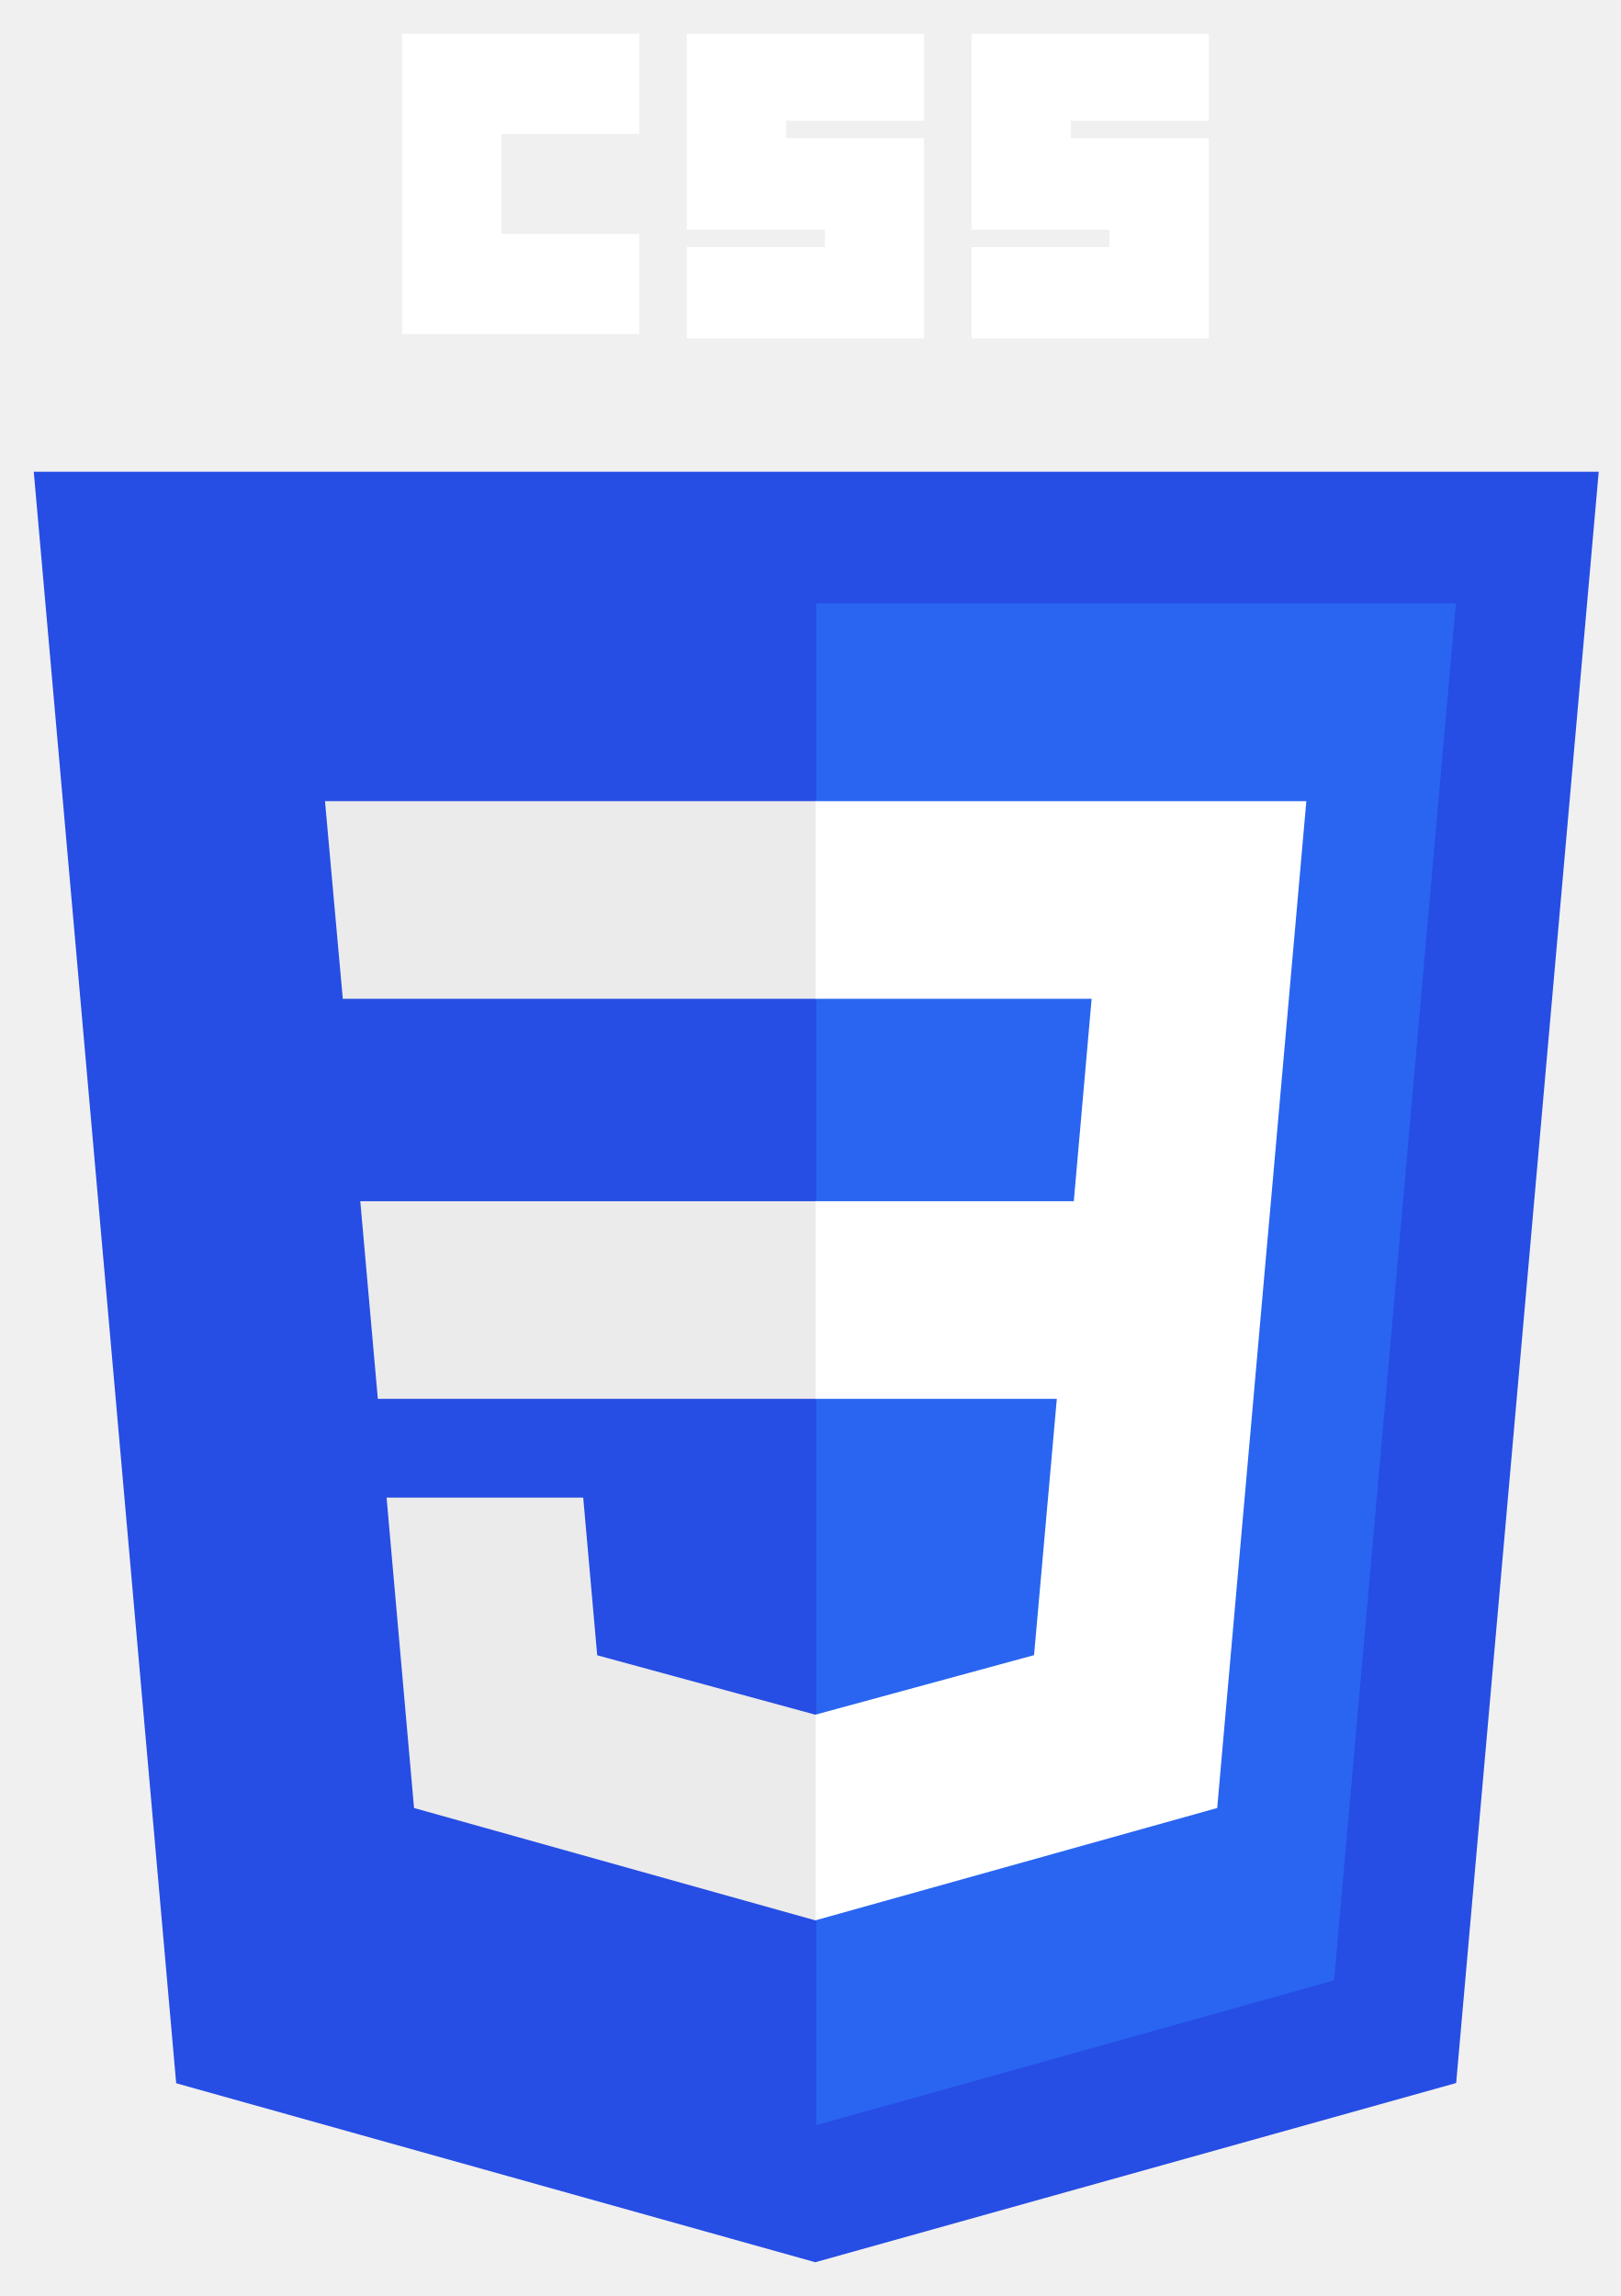
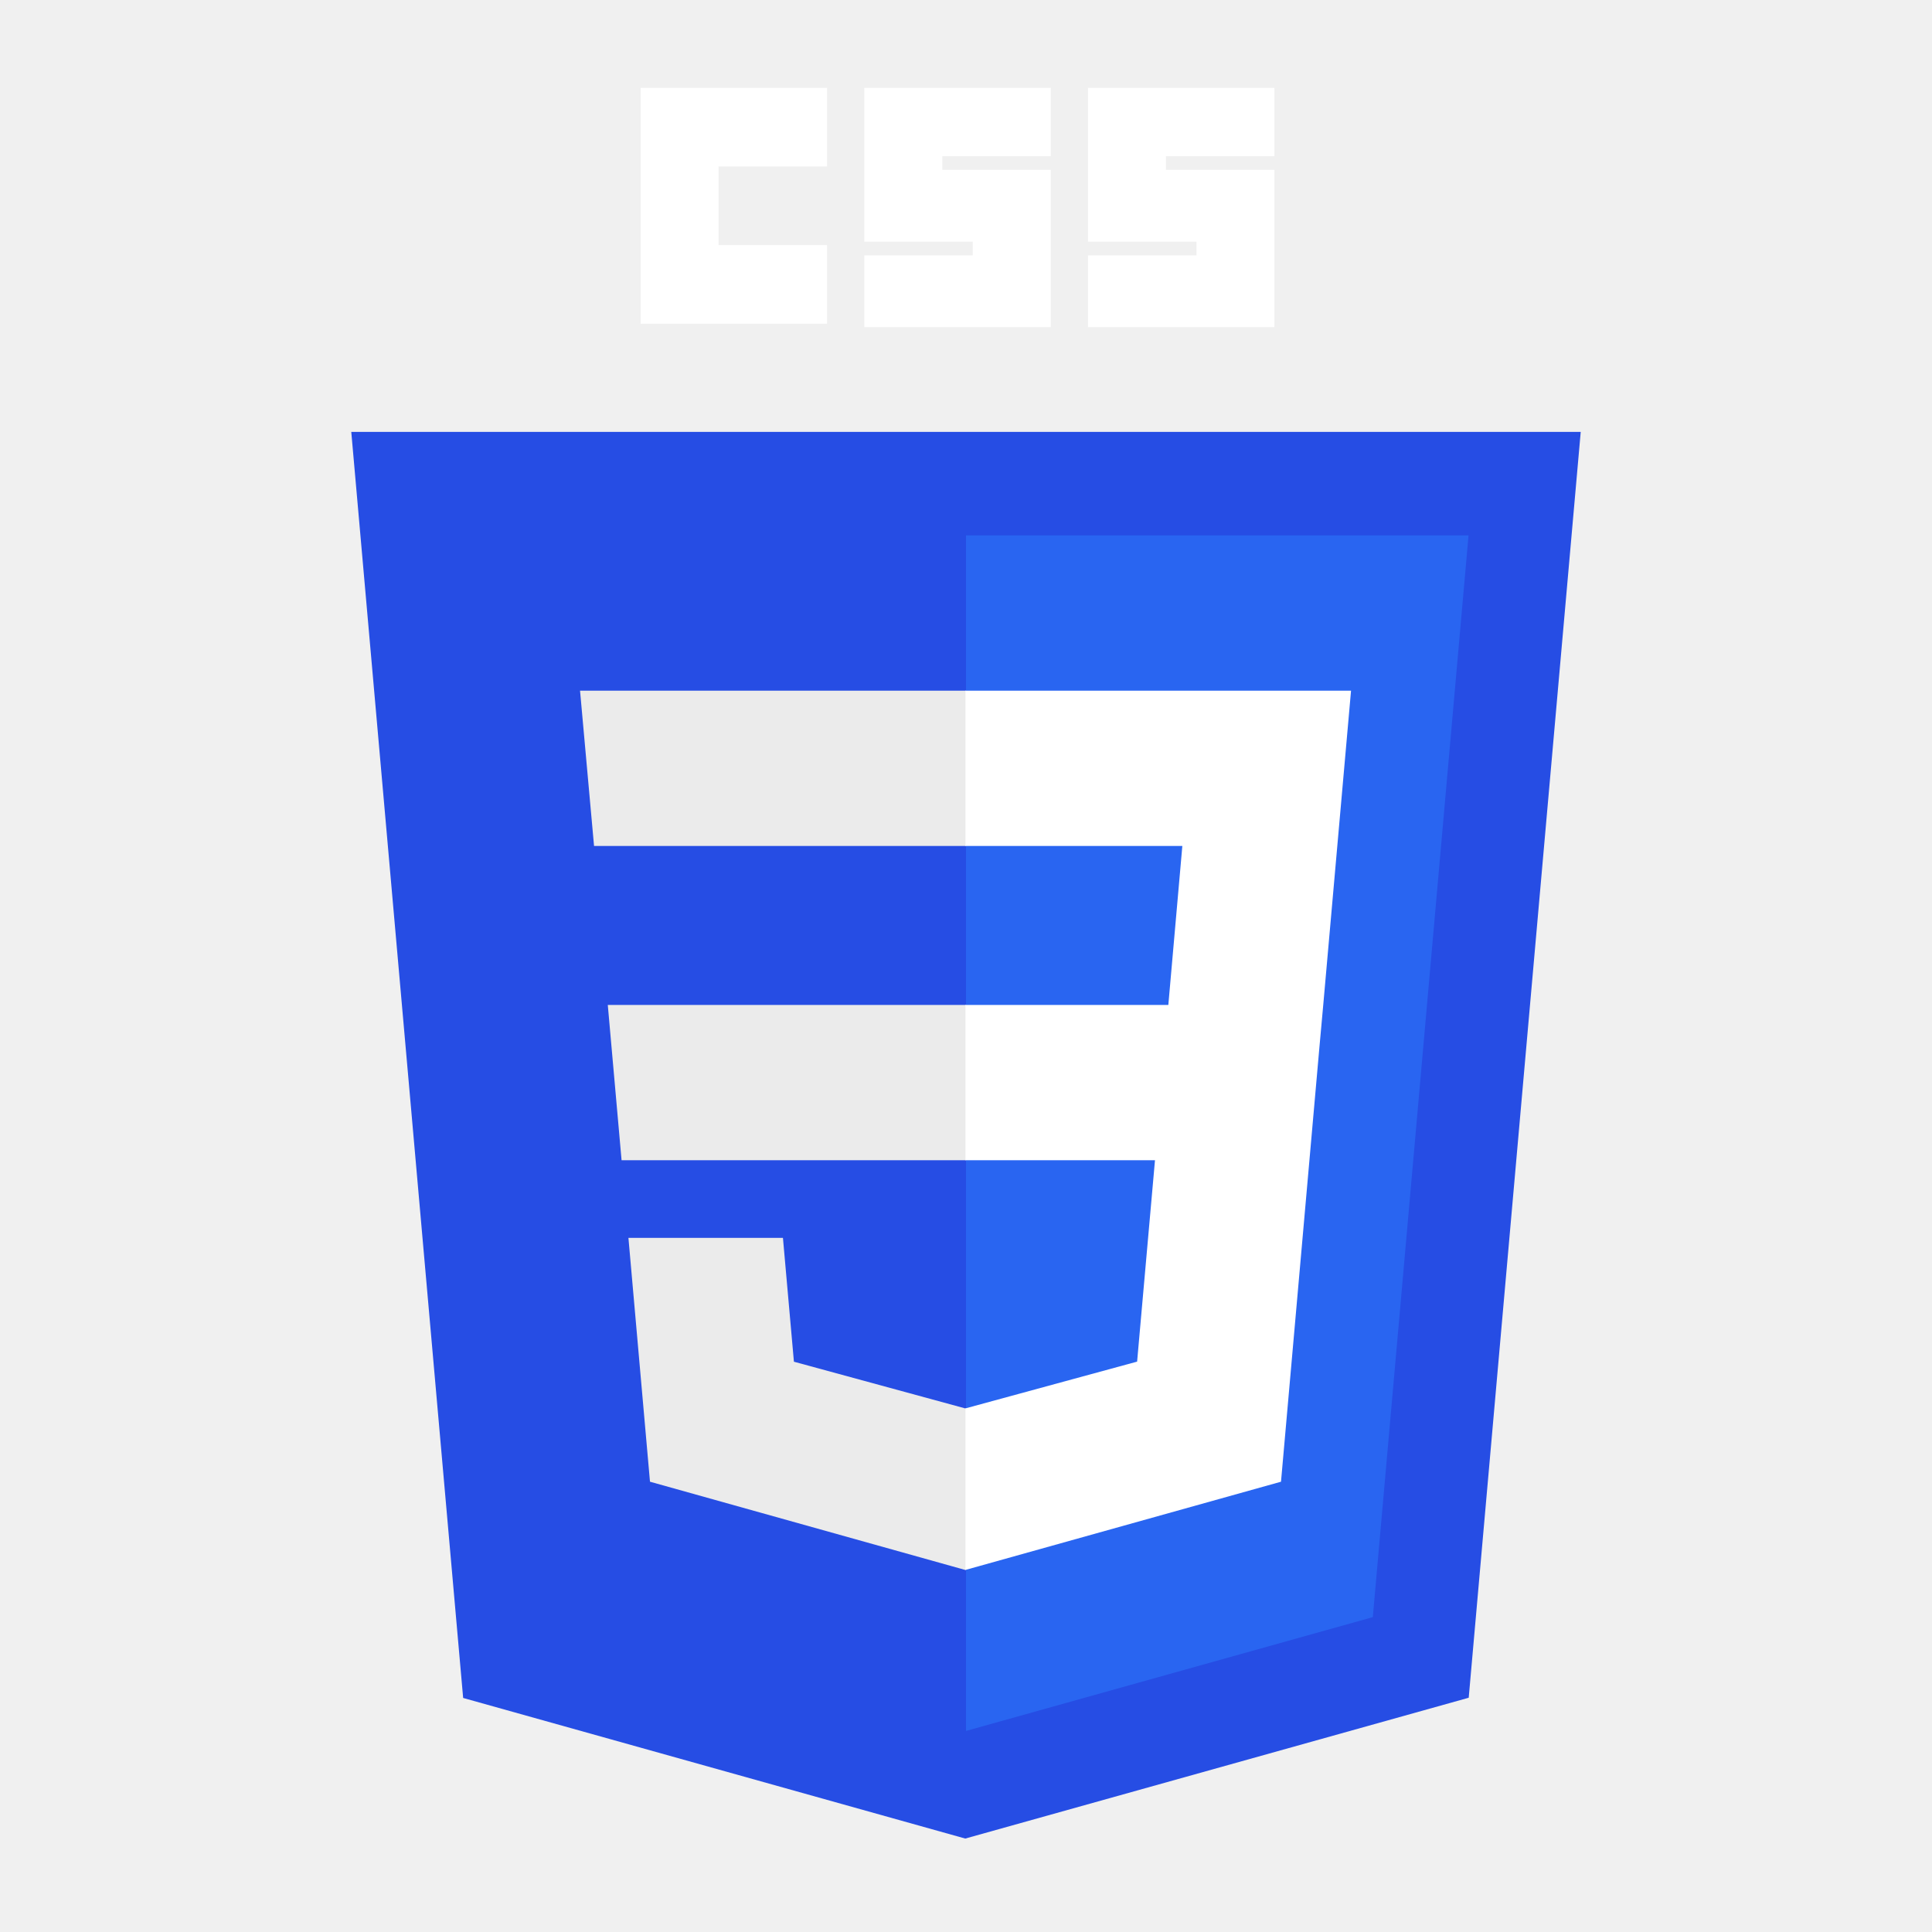
- <svg xmlns="http://www.w3.org/2000/svg" width="48" height="68" viewBox="0 0 48 68" fill="none">
-   <path d="M24.146 67L5.218 61.699L1 13.971H47.348L43.126 61.692L24.146 67V67Z" fill="#264DE4" />
-   <path d="M39.511 58.653L43.119 17.873H24.174V62.942L39.511 58.653V58.653Z" fill="#2965F1" />
-   <path d="M10.67 35.575L11.19 41.429H24.174V35.575H10.67ZM9.625 23.727L10.152 29.581H24.174V23.727H9.625V23.727ZM24.174 50.778L24.149 50.784L17.687 49.024L17.273 44.355H11.449L12.262 53.547L24.147 56.875L24.174 56.868V50.778Z" fill="#EBEBEB" />
-   <path d="M11.908 1H18.935V3.965H14.847V6.93H18.935V9.894H11.908V1ZM20.341 1H27.368V3.578H23.279V4.094H27.368V10.024H20.341V7.316H24.43V6.801H20.34V1H20.341ZM28.774 1H35.801V3.578H31.713V4.094H35.801V10.024H28.774V7.316H32.862V6.801H28.774V1H28.774Z" fill="white" />
-   <path d="M37.641 35.575L38.689 23.727H24.154V29.581H32.33L31.802 35.575H24.154V41.429H31.299L30.625 49.02L24.154 50.782V56.873L36.049 53.547L36.136 52.558L37.5 37.147L37.641 35.575V35.575Z" fill="white" />
+ <svg xmlns="http://www.w3.org/2000/svg" width="44" height="44" viewBox="0 0 44 44" fill="none">
+   <path d="M21.983 41.872L10.548 38.67L8 9.836H36L33.449 38.665L21.983 41.872Z" fill="#264DE4" />
+   <path d="M31.265 36.829L33.445 12.193H22V39.421L31.265 36.829Z" fill="#2965F1" />
+   <path d="M13.842 22.887L14.156 26.424H22V22.887H13.842ZM13.21 15.73L13.529 19.266H22V15.73H13.21ZM22 32.072L21.985 32.076L18.081 31.012L17.831 28.192H14.312L14.803 33.745L21.984 35.755L22 35.751V32.072Z" fill="#EBEBEB" />
+   <path d="M14.59 2H18.835V3.791H16.365V5.582H18.835V7.373H14.59V2ZM19.684 2H23.93V3.557H21.46V3.869H23.93V7.451H19.684V5.816H22.154V5.504H19.684V2H19.684ZM24.779 2H29.024V3.557H26.554V3.869H29.024V7.451H24.779V5.816H27.249V5.504H24.779V2H24.779Z" fill="white" />
+   <path d="M30.136 22.887L30.769 15.73H21.988V19.266H26.927L26.608 22.887H21.988V26.424H26.304L25.897 31.01L21.988 32.075V35.754L29.174 33.745L29.227 33.147L30.05 23.837L30.136 22.887Z" fill="white" />
</svg>
